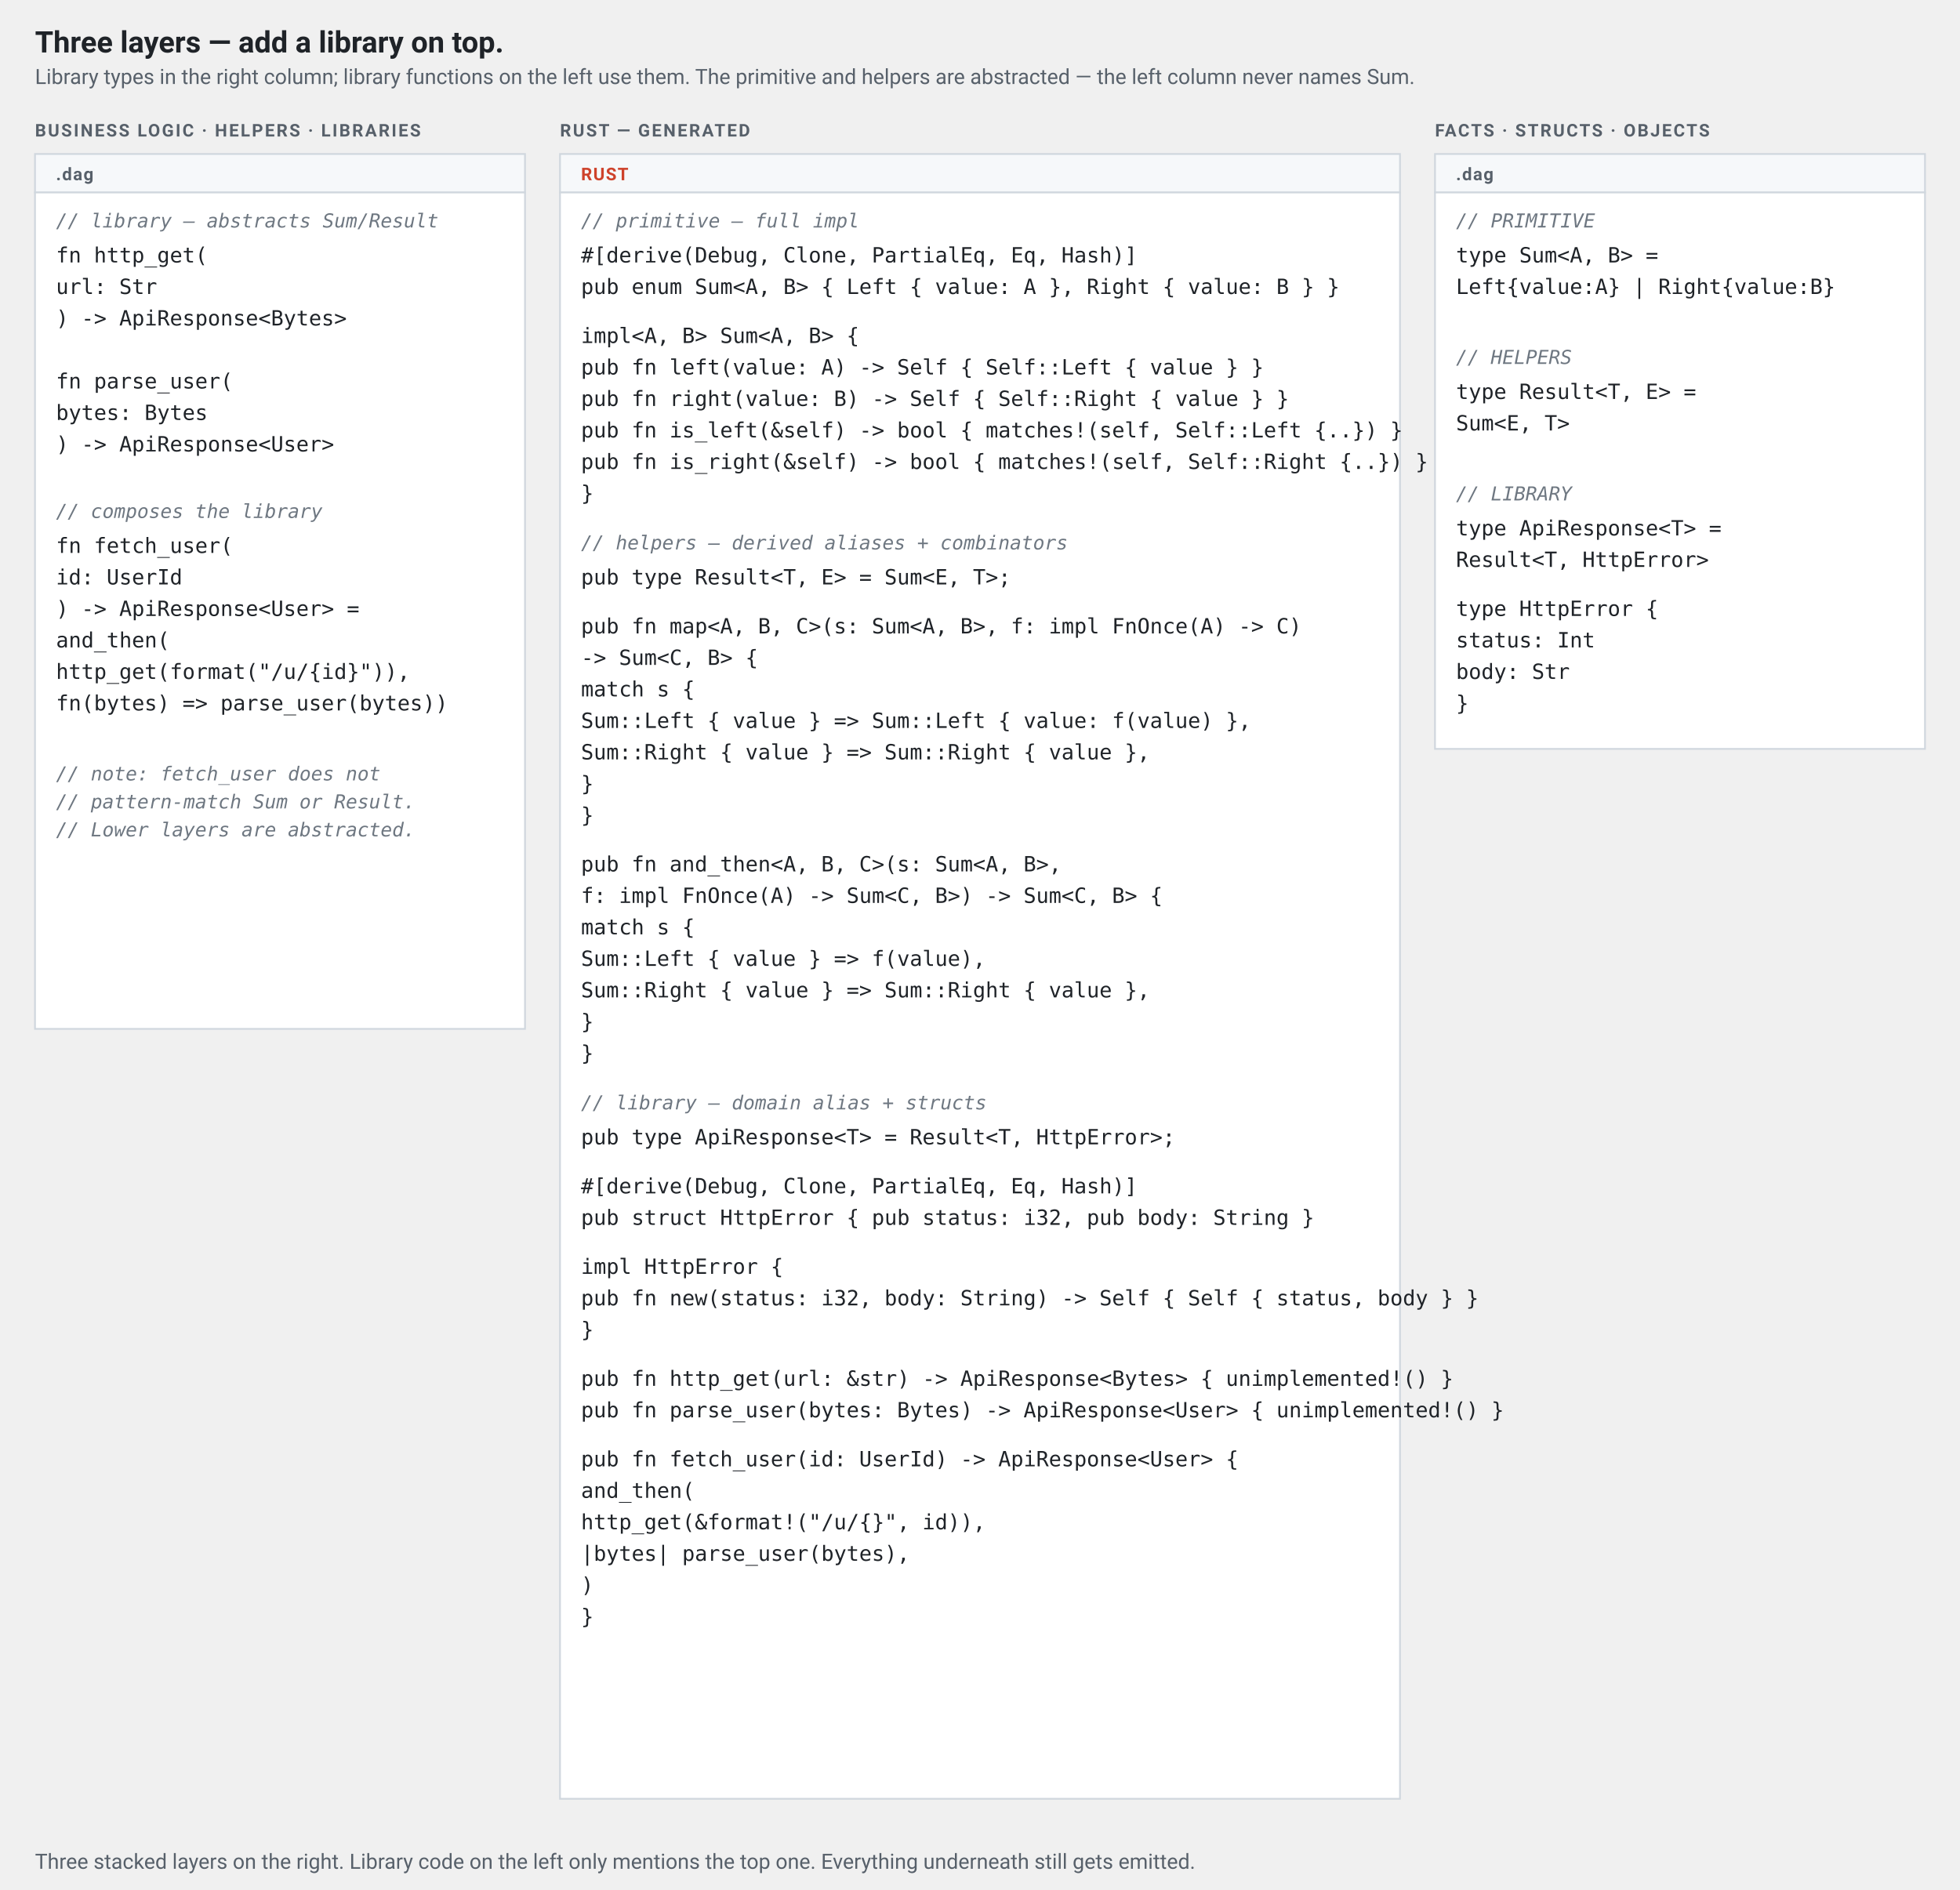
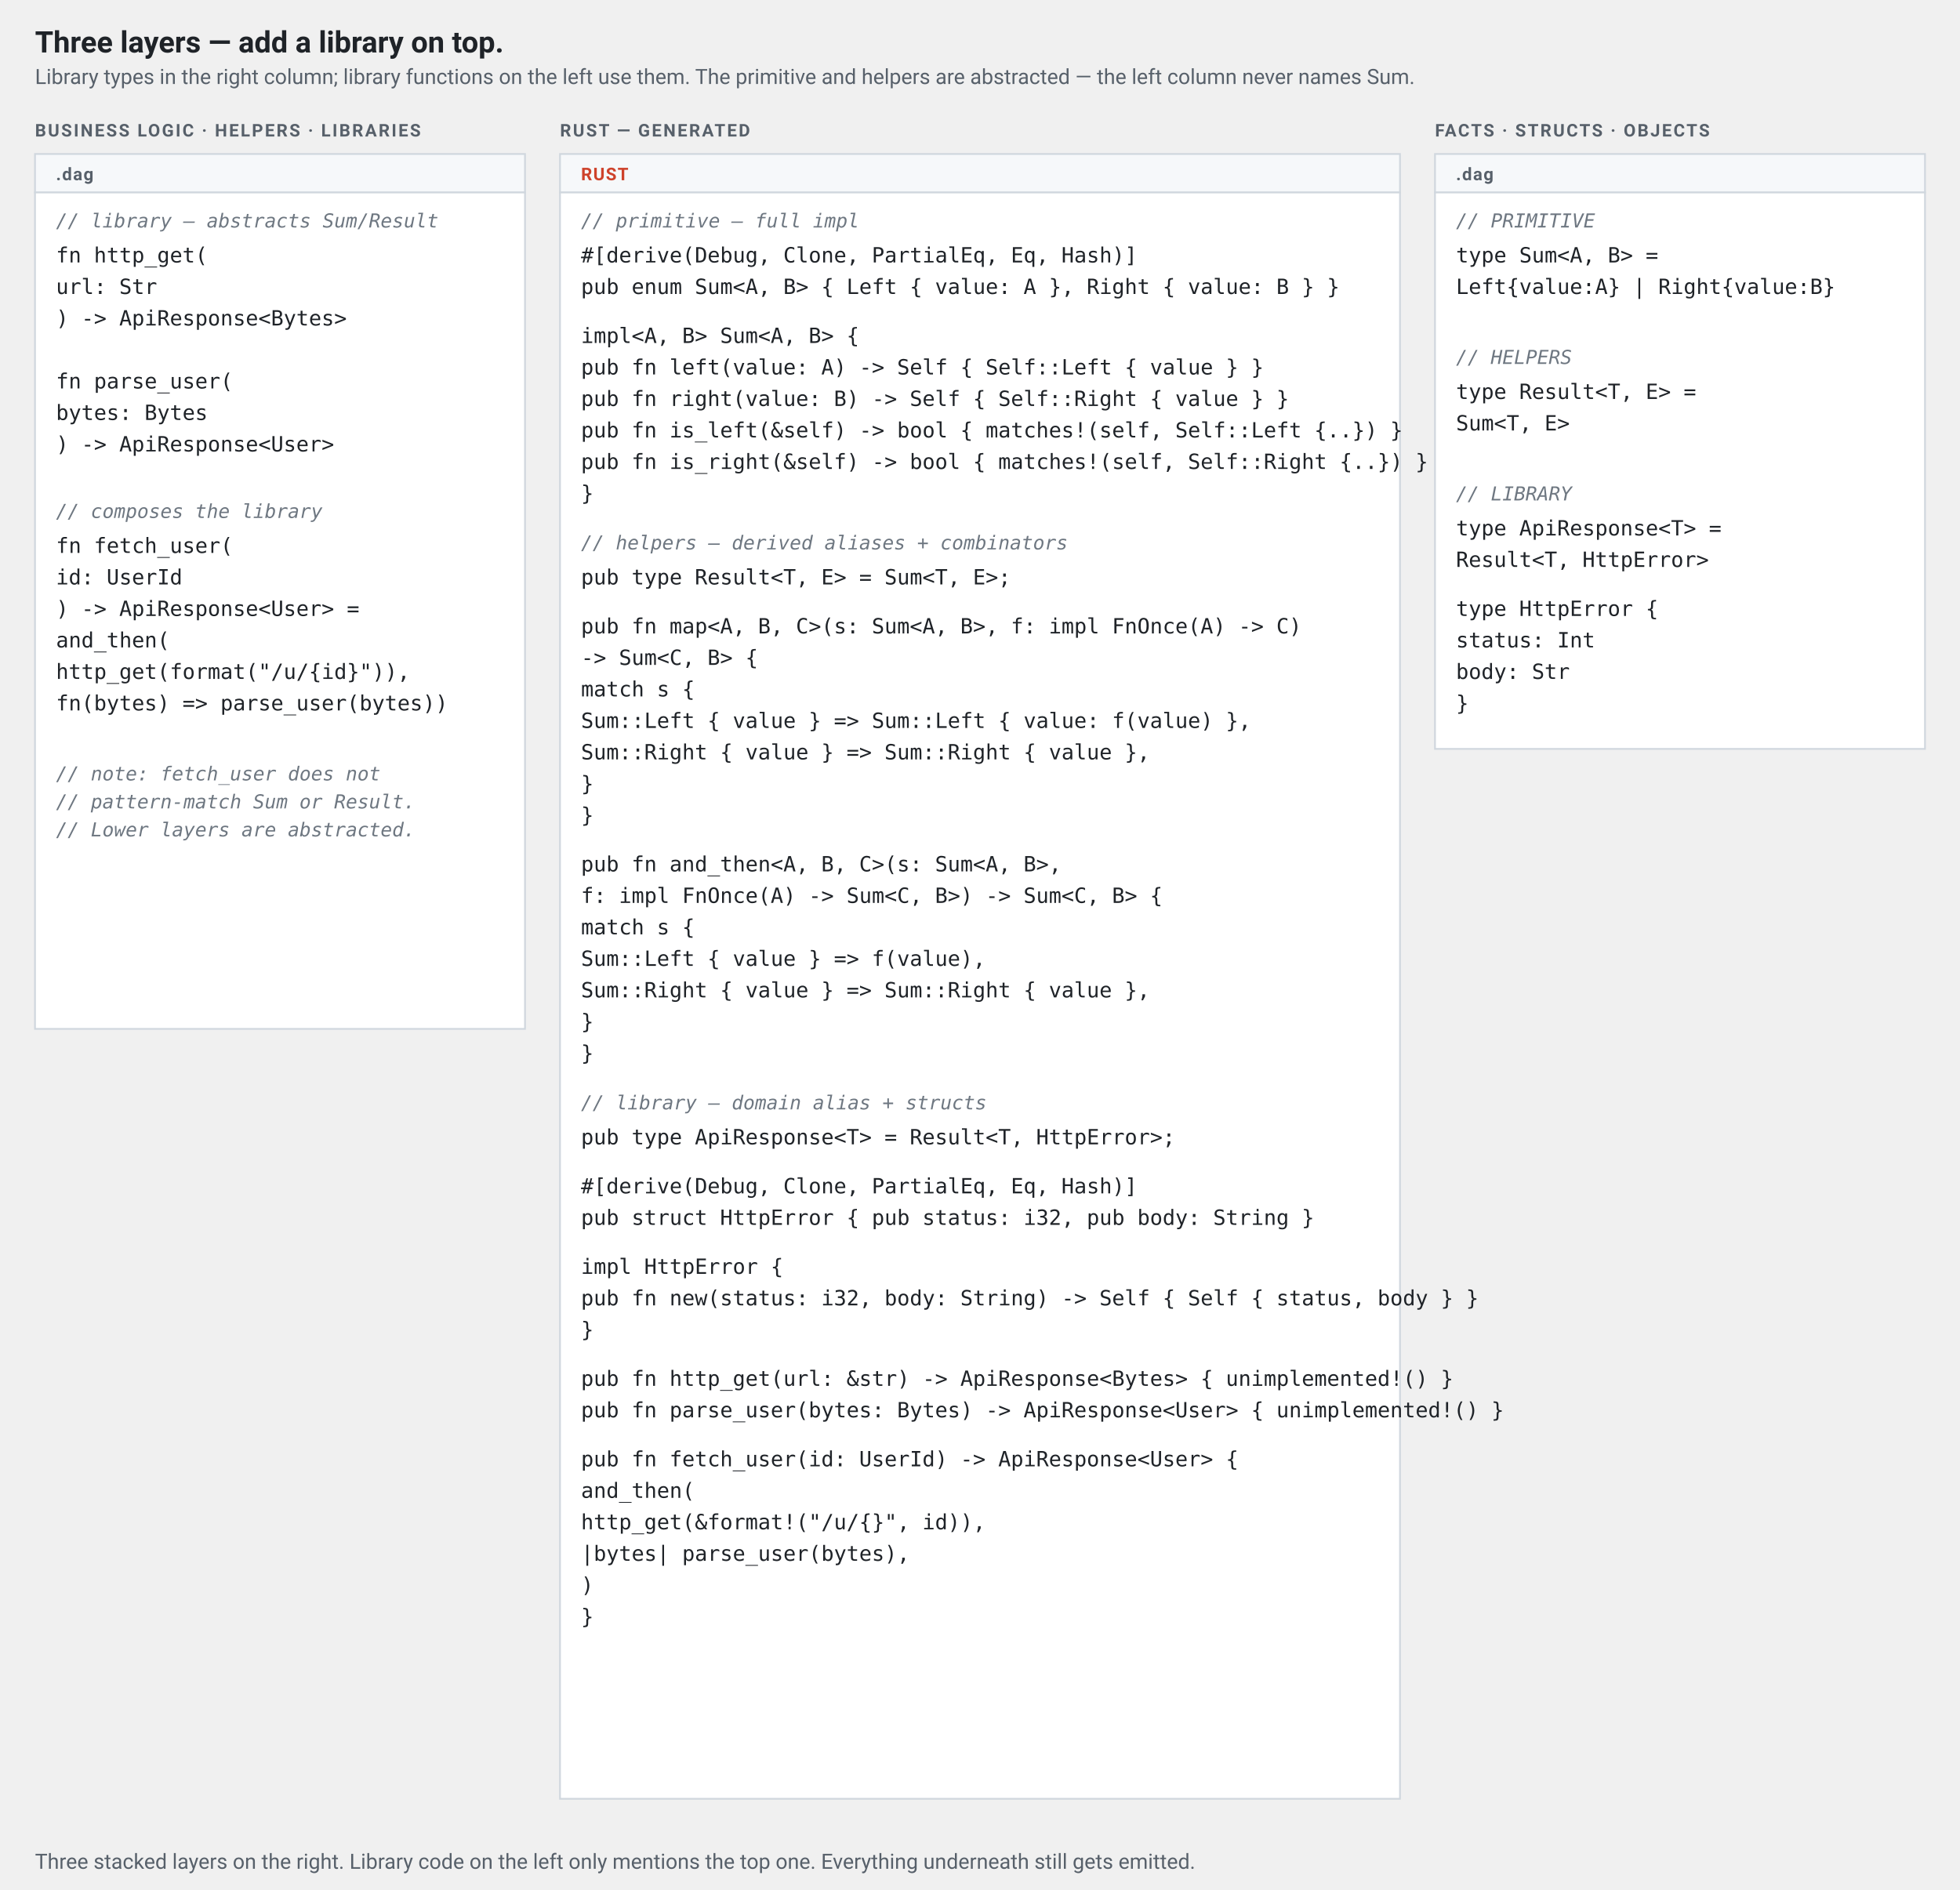
<svg xmlns="http://www.w3.org/2000/svg" viewBox="0 0 1120 1080" font-family="-apple-system, BlinkMacSystemFont, 'Segoe UI', Roboto, sans-serif">
  <defs>
    <style>
      .title { font-size: 17px; font-weight: 600; fill: #1f2328; }
      .sub { font-size: 12px; fill: #57606a; }
      .col-label { font-size: 10px; font-weight: 700; fill: #57606a; letter-spacing: 0.10em; }
      .badge { font-size: 10px; font-weight: 700; letter-spacing: 0.06em; }
      .badge-rust { fill: #ce422b; }
      .badge-dag  { fill: #57606a; }
      .code   { font-family: ui-monospace, 'SF Mono', Menlo, Consolas, monospace; font-size: 12px; fill: #1f2328; }
      .layer  { font-family: ui-monospace, 'SF Mono', Menlo, Consolas, monospace; font-size: 11px; font-style: italic; fill: #6e7781; }
      .card { fill: #ffffff; stroke: #d0d7de; stroke-width: 1; }
      .card-header { fill: #f6f8fa; stroke: #d0d7de; stroke-width: 1; }
      .abstract { fill: #f6f8fa; stroke: #d0d7de; stroke-width: 1; stroke-dasharray: 3 3; }
    </style>
  </defs>
  <text x="20" y="30" class="title">Three layers — add a library on top.</text>
  <text x="20" y="48" class="sub">Library types in the right column; library functions on the left use them. The primitive and helpers are abstracted — the left column never names Sum.</text>
  <text x="20" y="78" class="col-label">BUSINESS LOGIC · HELPERS · LIBRARIES</text>
  <text x="320" y="78" class="col-label">RUST — GENERATED</text>
  <text x="820" y="78" class="col-label">FACTS · STRUCTS · OBJECTS</text>
  <rect x="20" y="88" width="280" height="22" class="card-header" />
  <text x="32" y="103" class="badge badge-dag">.dag</text>
  <rect x="20" y="110" width="280" height="478" class="card" />
  <text x="32" y="130" class="layer">// library — abstracts Sum/Result</text>
  <text x="32" y="150" class="code">fn http_get(</text>
  <text x="32" y="168" class="code">    url: Str</text>
  <text x="32" y="186" class="code">) -&gt; ApiResponse&lt;Bytes&gt;</text>
  <text x="32" y="222" class="code">fn parse_user(</text>
  <text x="32" y="240" class="code">    bytes: Bytes</text>
  <text x="32" y="258" class="code">) -&gt; ApiResponse&lt;User&gt;</text>
  <text x="32" y="296" class="layer">// composes the library</text>
  <text x="32" y="316" class="code">fn fetch_user(</text>
  <text x="32" y="334" class="code">    id: UserId</text>
  <text x="32" y="352" class="code">) -&gt; ApiResponse&lt;User&gt; =</text>
  <text x="32" y="370" class="code">  and_then(</text>
  <text x="32" y="388" class="code">    http_get(format("/u/{id}")),</text>
  <text x="32" y="406" class="code">    fn(bytes) =&gt; parse_user(bytes))</text>
  <text x="32" y="446" class="layer">// note: fetch_user does not</text>
  <text x="32" y="462" class="layer">// pattern-match Sum or Result.</text>
  <text x="32" y="478" class="layer">// Lower layers are abstracted.</text>
  <rect x="320" y="88" width="480" height="22" class="card-header" />
  <text x="332" y="103" class="badge badge-rust">RUST</text>
  <rect x="320" y="110" width="480" height="918" class="card" />
  <text x="332" y="130" class="layer">// primitive — full impl</text>
  <text x="332" y="150" class="code">#[derive(Debug, Clone, PartialEq, Eq, Hash)]</text>
  <text x="332" y="168" class="code">pub enum Sum&lt;A, B&gt; { Left { value: A }, Right { value: B } }</text>
  <text x="332" y="196" class="code">impl&lt;A, B&gt; Sum&lt;A, B&gt; {</text>
  <text x="332" y="214" class="code">    pub fn left(value: A)  -&gt; Self { Self::Left  { value } }</text>
  <text x="332" y="232" class="code">    pub fn right(value: B) -&gt; Self { Self::Right { value } }</text>
  <text x="332" y="250" class="code">    pub fn is_left(&amp;self)  -&gt; bool { matches!(self, Self::Left  {..}) }</text>
  <text x="332" y="268" class="code">    pub fn is_right(&amp;self) -&gt; bool { matches!(self, Self::Right {..}) }</text>
  <text x="332" y="286" class="code">}</text>
  <text x="332" y="314" class="layer">// helpers — derived aliases + combinators</text>
-   <text x="332" y="334" class="code">pub type Result&lt;T, E&gt; = Sum&lt;E, T&gt;;</text>
+   <text x="332" y="334" class="code">pub type Result&lt;T, E&gt; = Sum&lt;T, E&gt;;</text>
  <text x="332" y="362" class="code">pub fn map&lt;A, B, C&gt;(s: Sum&lt;A, B&gt;, f: impl FnOnce(A) -&gt; C)</text>
  <text x="332" y="380" class="code">    -&gt; Sum&lt;C, B&gt; {</text>
  <text x="332" y="398" class="code">    match s {</text>
  <text x="332" y="416" class="code">        Sum::Left  { value } =&gt; Sum::Left  { value: f(value) },</text>
  <text x="332" y="434" class="code">        Sum::Right { value } =&gt; Sum::Right { value },</text>
  <text x="332" y="452" class="code">    }</text>
  <text x="332" y="470" class="code">}</text>
  <text x="332" y="498" class="code">pub fn and_then&lt;A, B, C&gt;(s: Sum&lt;A, B&gt;,</text>
  <text x="332" y="516" class="code">    f: impl FnOnce(A) -&gt; Sum&lt;C, B&gt;) -&gt; Sum&lt;C, B&gt; {</text>
  <text x="332" y="534" class="code">    match s {</text>
  <text x="332" y="552" class="code">        Sum::Left  { value } =&gt; f(value),</text>
  <text x="332" y="570" class="code">        Sum::Right { value } =&gt; Sum::Right { value },</text>
  <text x="332" y="588" class="code">    }</text>
  <text x="332" y="606" class="code">}</text>
  <text x="332" y="634" class="layer">// library — domain alias + structs</text>
  <text x="332" y="654" class="code">pub type ApiResponse&lt;T&gt; = Result&lt;T, HttpError&gt;;</text>
  <text x="332" y="682" class="code">#[derive(Debug, Clone, PartialEq, Eq, Hash)]</text>
  <text x="332" y="700" class="code">pub struct HttpError { pub status: i32, pub body: String }</text>
  <text x="332" y="728" class="code">impl HttpError {</text>
  <text x="332" y="746" class="code">    pub fn new(status: i32, body: String) -&gt; Self { Self { status, body } }</text>
  <text x="332" y="764" class="code">}</text>
  <text x="332" y="792" class="code">pub fn http_get(url: &amp;str) -&gt; ApiResponse&lt;Bytes&gt; { unimplemented!() }</text>
  <text x="332" y="810" class="code">pub fn parse_user(bytes: Bytes) -&gt; ApiResponse&lt;User&gt; { unimplemented!() }</text>
  <text x="332" y="838" class="code">pub fn fetch_user(id: UserId) -&gt; ApiResponse&lt;User&gt; {</text>
  <text x="332" y="856" class="code">    and_then(</text>
  <text x="332" y="874" class="code">        http_get(&amp;format!("/u/{}", id)),</text>
  <text x="332" y="892" class="code">        |bytes| parse_user(bytes),</text>
  <text x="332" y="910" class="code">    )</text>
  <text x="332" y="928" class="code">}</text>
  <rect x="820" y="88" width="280" height="22" class="card-header" />
  <text x="832" y="103" class="badge badge-dag">.dag</text>
  <rect x="820" y="110" width="280" height="318" class="card" />
  <text x="832" y="130" class="layer">// PRIMITIVE</text>
  <text x="832" y="150" class="code">type Sum&lt;A, B&gt; =</text>
  <text x="832" y="168" class="code">  Left{value:A} | Right{value:B}</text>
  <text x="832" y="208" class="layer">// HELPERS</text>
  <text x="832" y="228" class="code">type Result&lt;T, E&gt; =</text>
-   <text x="832" y="246" class="code">  Sum&lt;E, T&gt;</text>
+   <text x="832" y="246" class="code">  Sum&lt;T, E&gt;</text>
  <text x="832" y="286" class="layer">// LIBRARY</text>
  <text x="832" y="306" class="code">type ApiResponse&lt;T&gt; =</text>
  <text x="832" y="324" class="code">  Result&lt;T, HttpError&gt;</text>
  <text x="832" y="352" class="code">type HttpError {</text>
  <text x="832" y="370" class="code">  status: Int</text>
  <text x="832" y="388" class="code">  body:   Str</text>
  <text x="832" y="406" class="code">}</text>
  <text x="20" y="1068" class="sub">Three stacked layers on the right. Library code on the left only mentions the top one. Everything underneath still gets emitted.</text>
</svg>
